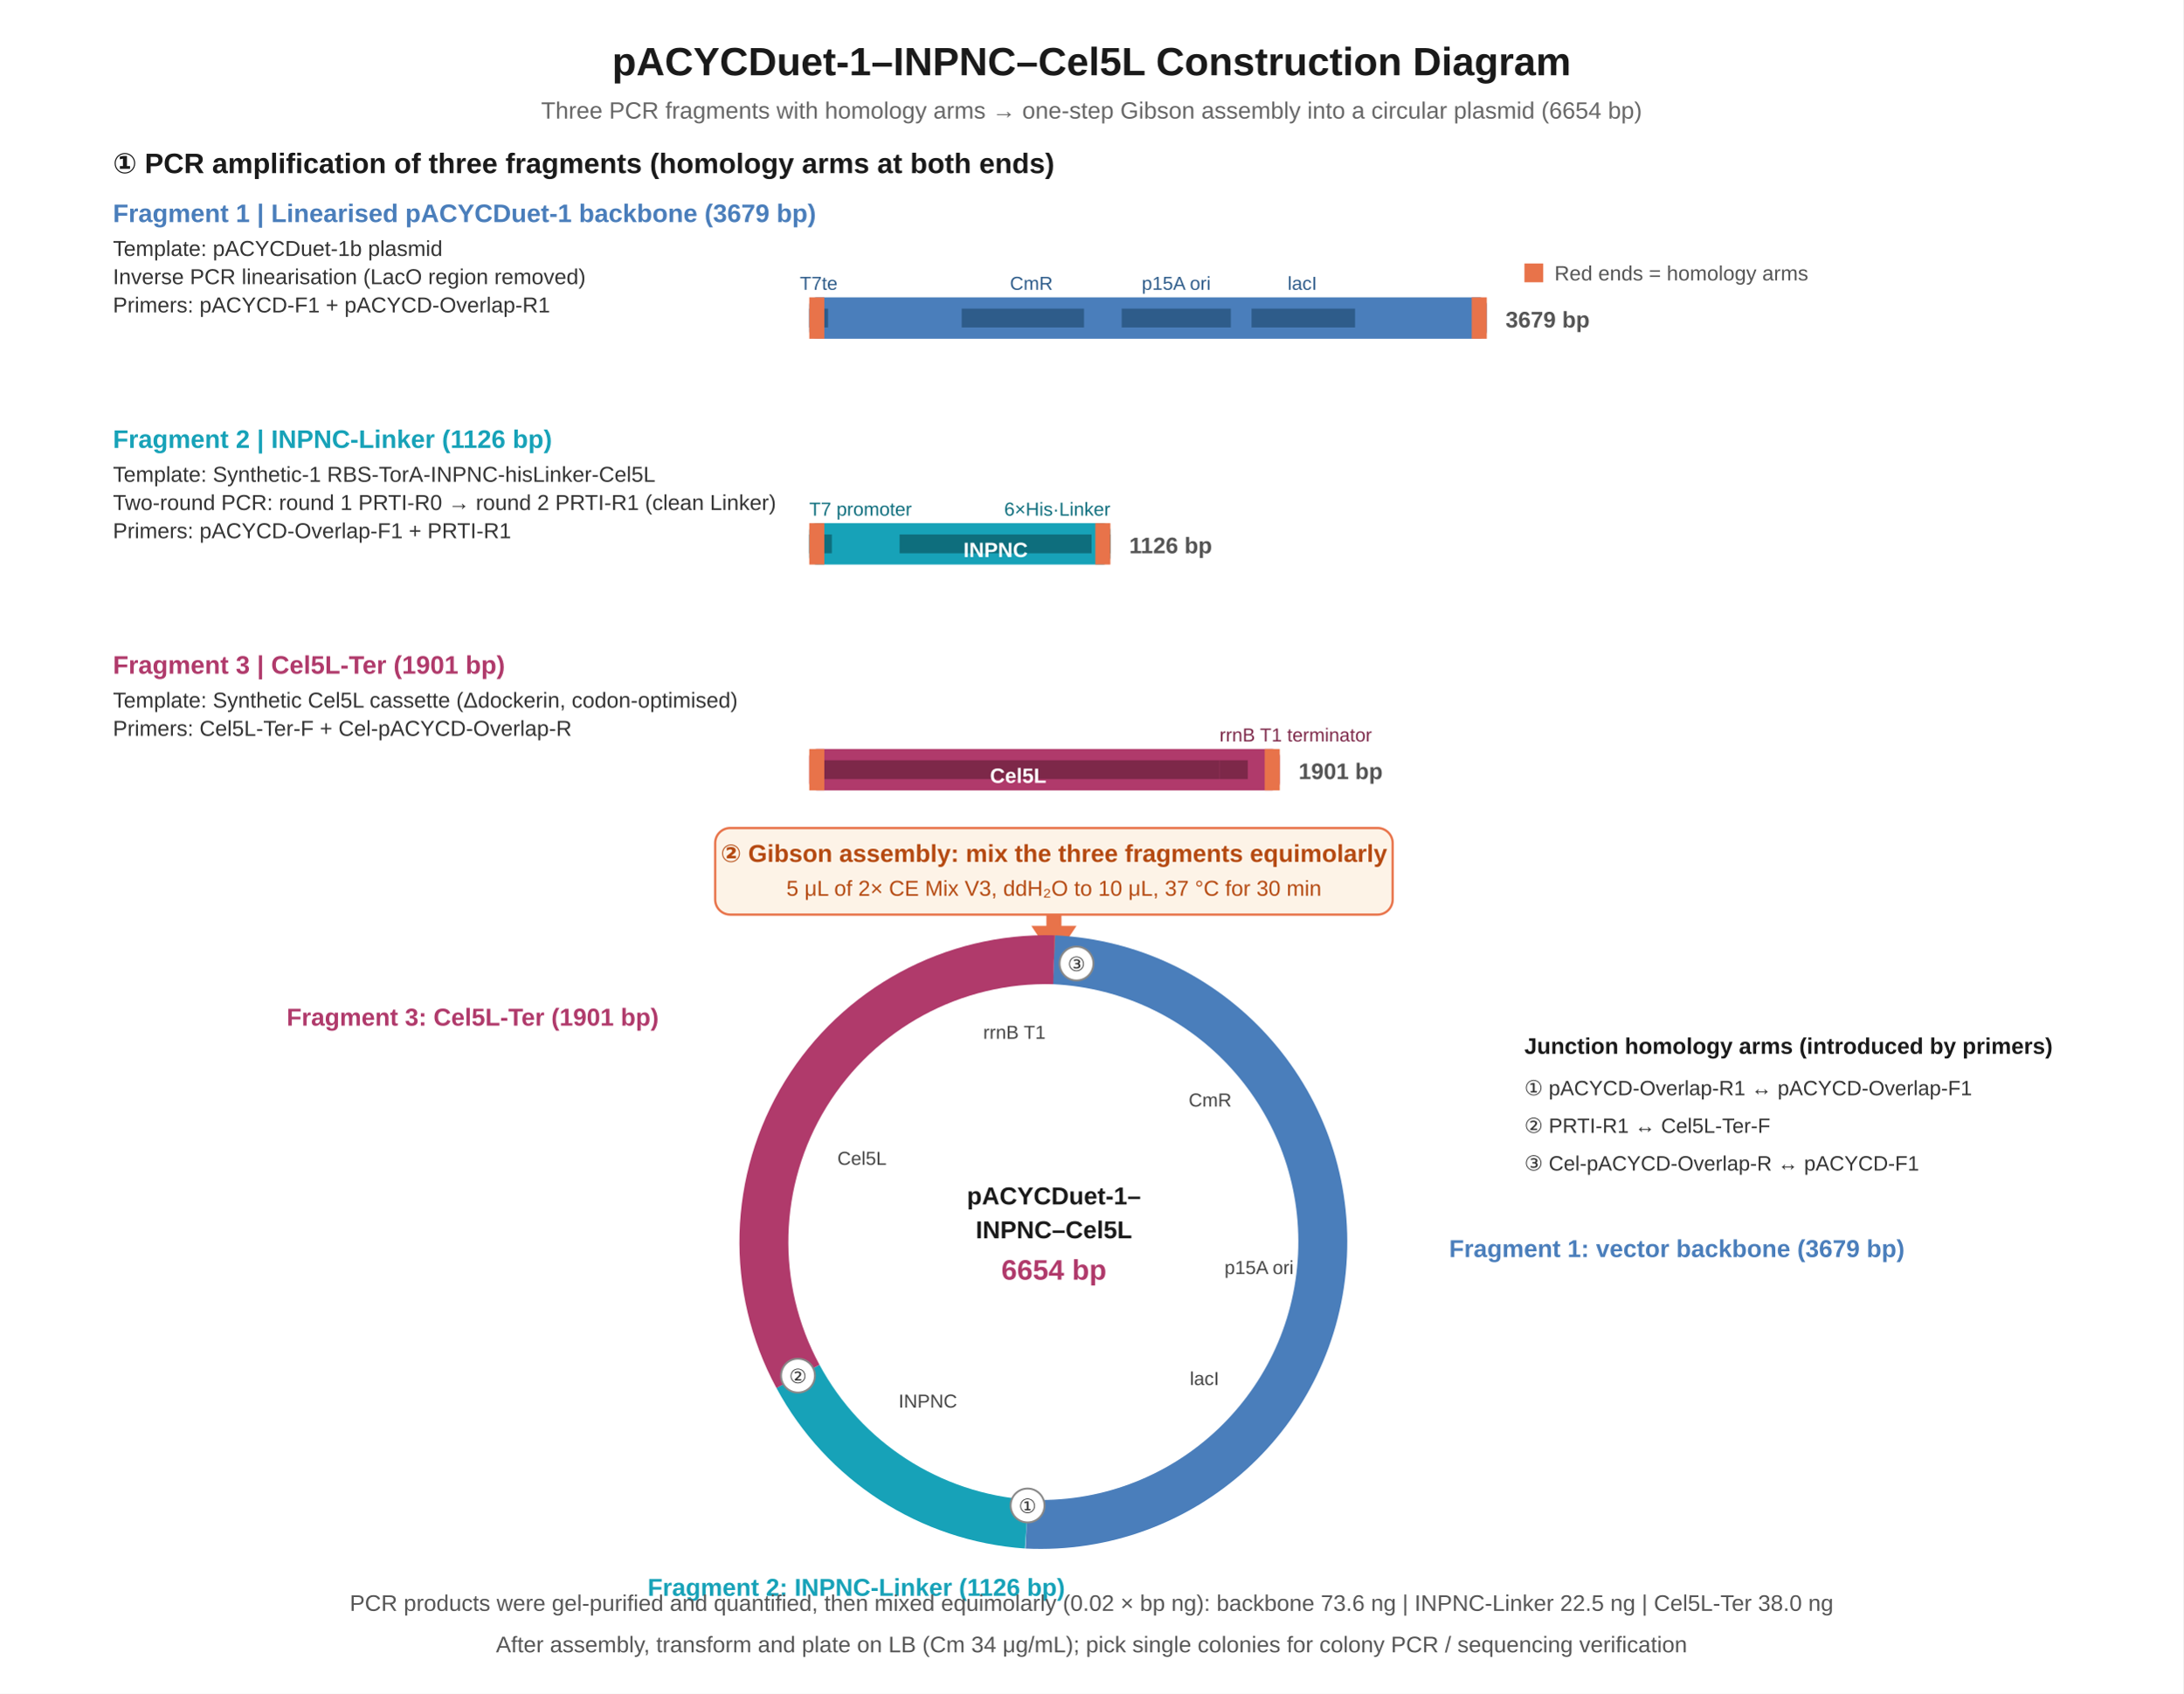
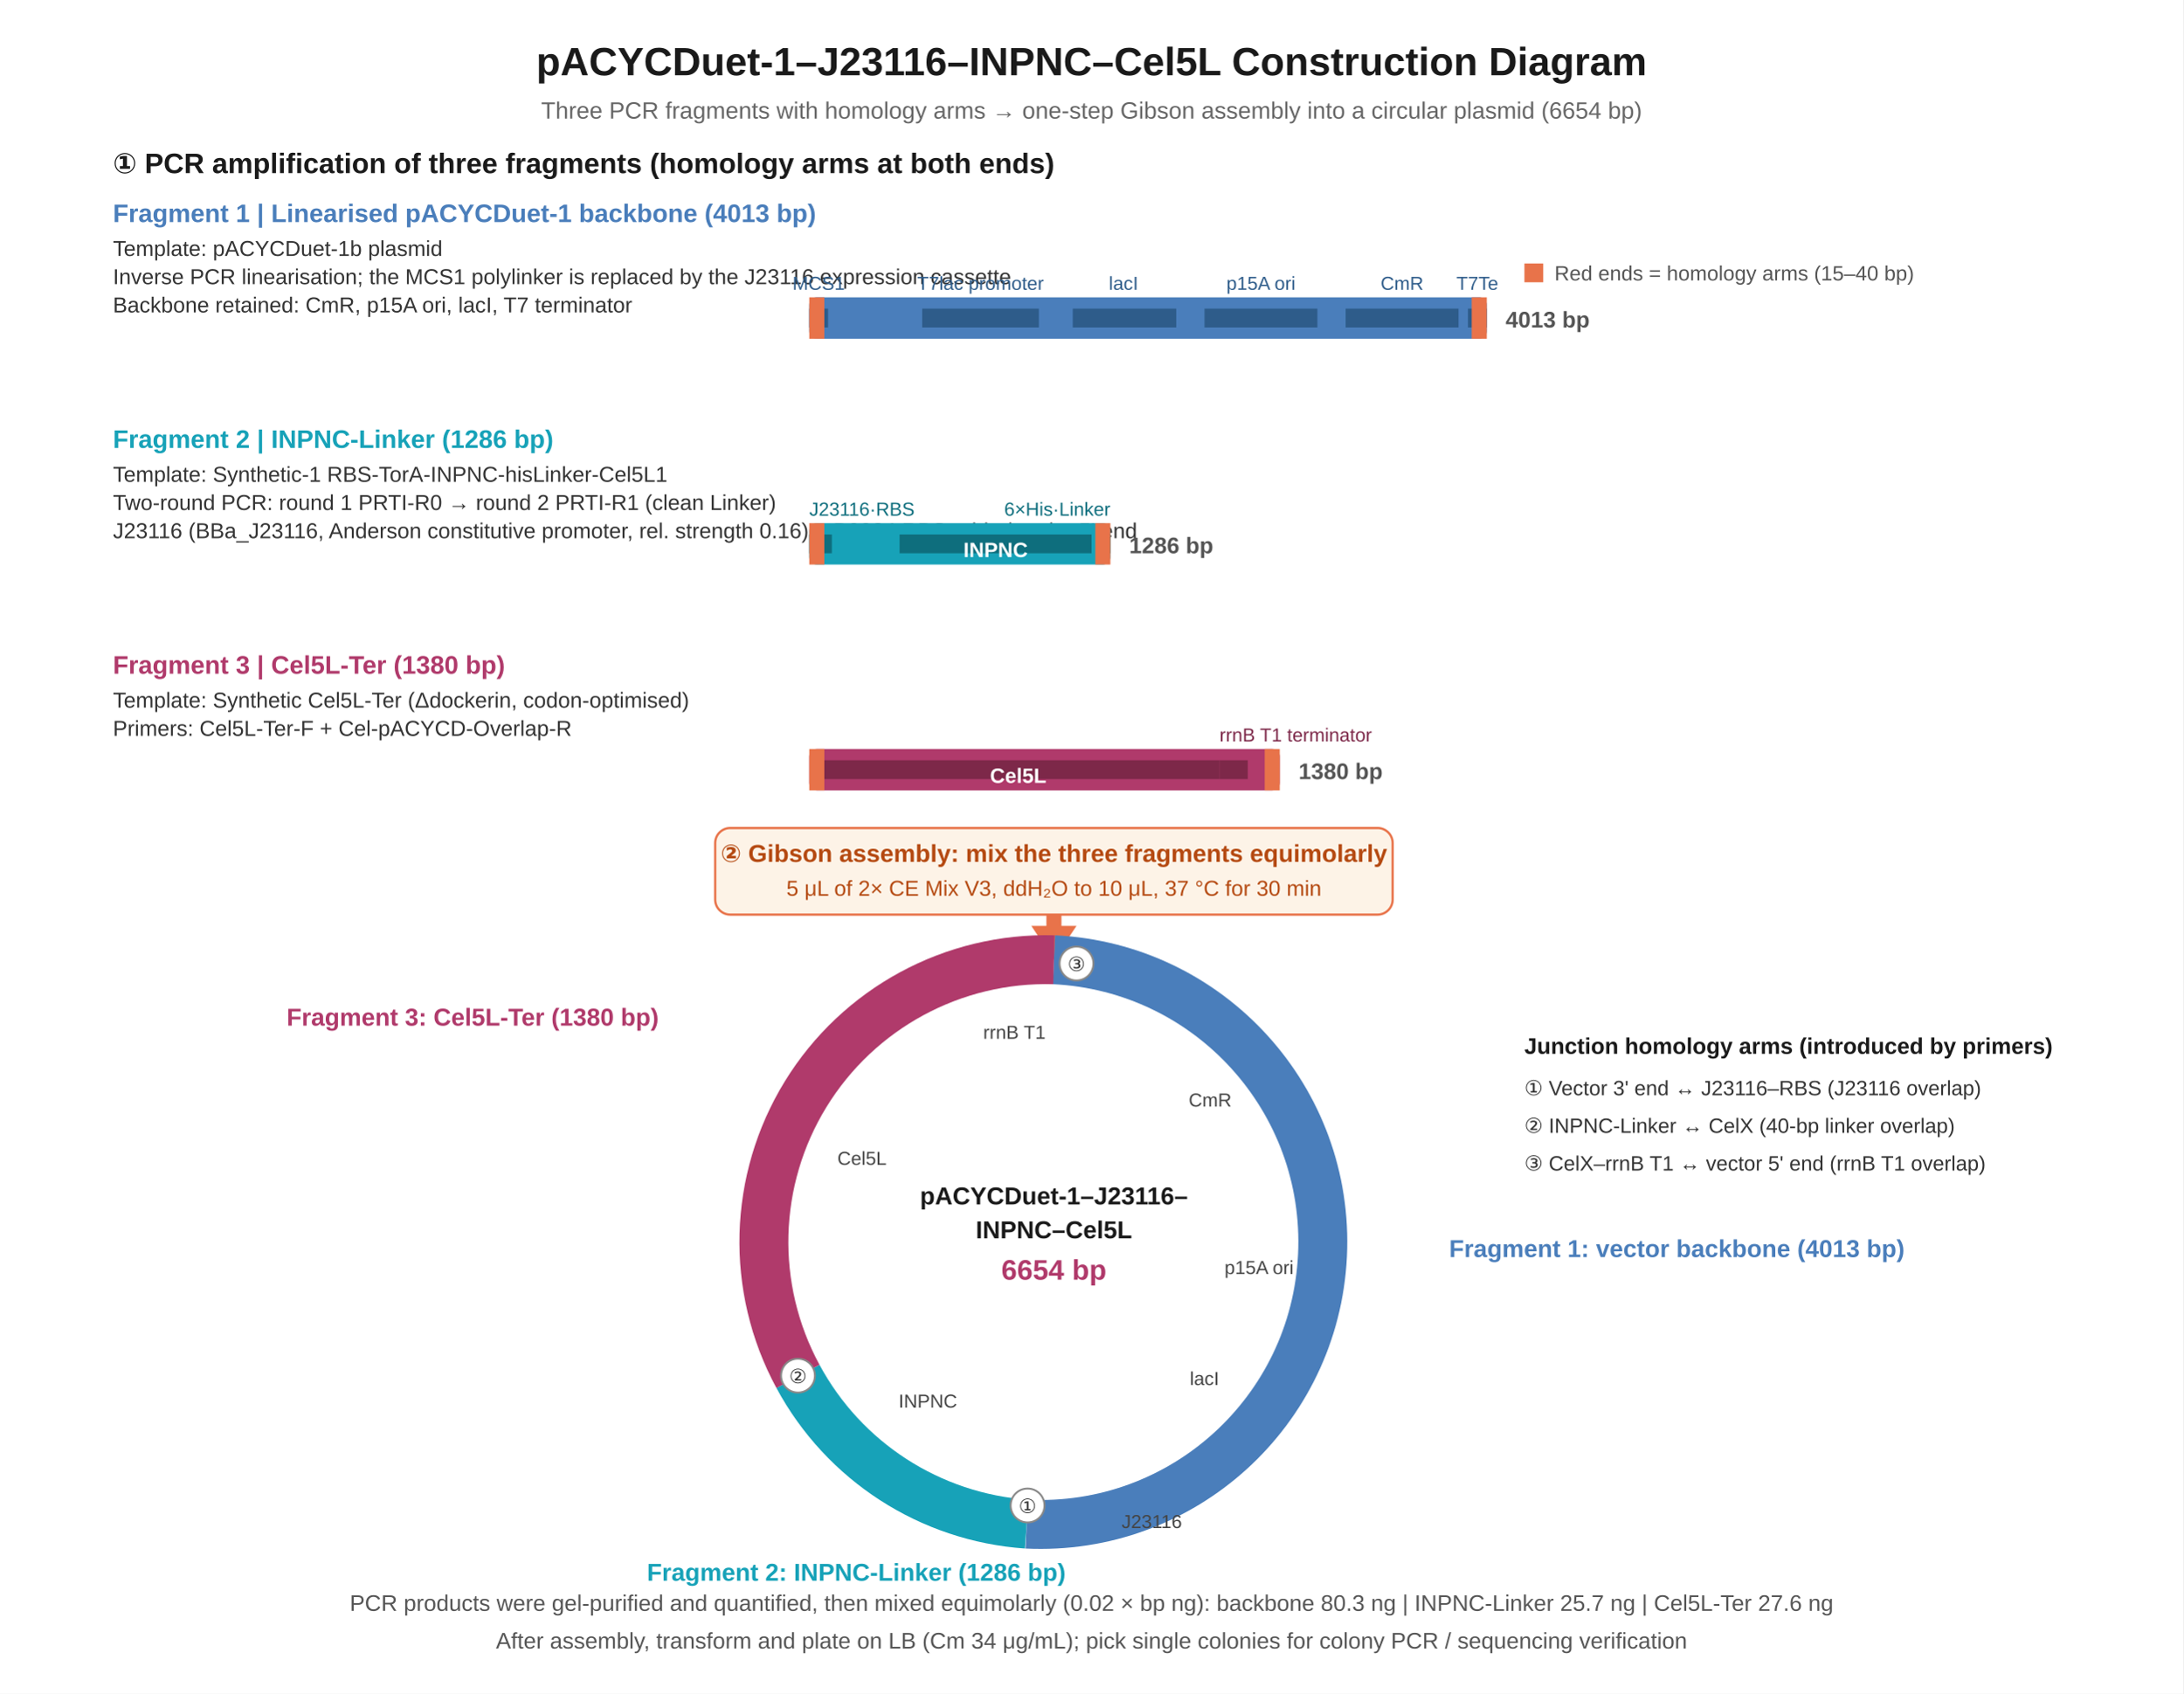
<svg xmlns="http://www.w3.org/2000/svg" viewBox="0 0 1160 900" font-family="Segoe UI, Arial, sans-serif">
  <rect width="1160" height="900" fill="#ffffff" />
-   <text x="580" y="40" text-anchor="middle" font-size="21" font-weight="bold" fill="#1a1a1a">pACYCDuet-1–INPNC–Cel5L Construction Diagram</text>
+   <text x="580" y="40" text-anchor="middle" font-size="21" font-weight="bold" fill="#1a1a1a">pACYCDuet-1–J23116–INPNC–Cel5L Construction Diagram</text>
  <text x="580" y="63" text-anchor="middle" font-size="12.5" fill="#666666">Three PCR fragments with homology arms → one-step Gibson assembly into a circular plasmid (6654 bp)</text>
  <text x="60" y="92" font-size="15" font-weight="bold" fill="#1a1a1a">① PCR amplification of three fragments (homology arms at both ends)</text>
-   <text x="60" y="118" font-size="13.5" font-weight="bold" fill="#4A7EBB">Fragment 1 | Linearised pACYCDuet-1 backbone (3679 bp)</text>
+   <text x="60" y="118" font-size="13.5" font-weight="bold" fill="#4A7EBB">Fragment 1 | Linearised pACYCDuet-1 backbone (4013 bp)</text>
  <text x="60" y="136" font-size="11.5" fill="#333333">Template: pACYCDuet-1b plasmid</text>
-   <text x="60" y="151" font-size="11.5" fill="#333333">Inverse PCR linearisation (LacO region removed)</text>
-   <text x="60" y="166" font-size="11.5" fill="#333333">Primers: pACYCD-F1 + pACYCD-Overlap-R1</text>
+   <text x="60" y="151" font-size="11.5" fill="#333333">Inverse PCR linearisation; the MCS1 polylinker is replaced by the J23116 expression cassette</text>
+   <text x="60" y="166" font-size="11.5" fill="#333333">Backbone retained: CmR, p15A ori, lacI, T7 terminator</text>
  <rect x="430" y="158" width="360" height="22" rx="4" fill="#4A7EBB" />
  <rect x="430" y="164" width="10" height="10" fill="#2E5C8A" />
-   <rect x="511" y="164" width="65" height="10" fill="#2E5C8A" />
-   <rect x="596" y="164" width="58" height="10" fill="#2E5C8A" />
-   <rect x="665" y="164" width="55" height="10" fill="#2E5C8A" />
-   <text x="435" y="154" font-size="10" fill="#2E5C8A" text-anchor="middle">T7te</text>
-   <text x="548" y="154" font-size="10" fill="#2E5C8A" text-anchor="middle">CmR</text>
-   <text x="625" y="154" font-size="10" fill="#2E5C8A" text-anchor="middle">p15A ori</text>
-   <text x="692" y="154" font-size="10" fill="#2E5C8A" text-anchor="middle">lacI</text>
+   <rect x="490" y="164" width="62" height="10" fill="#2E5C8A" />
+   <rect x="570" y="164" width="55" height="10" fill="#2E5C8A" />
+   <rect x="640" y="164" width="60" height="10" fill="#2E5C8A" />
+   <rect x="715" y="164" width="60" height="10" fill="#2E5C8A" />
+   <rect x="780" y="164" width="10" height="10" fill="#2E5C8A" />
+   <text x="435" y="154" font-size="10" fill="#2E5C8A" text-anchor="middle">MCS1</text>
+   <text x="521" y="154" font-size="10" fill="#2E5C8A" text-anchor="middle">T7lac promoter</text>
+   <text x="597" y="154" font-size="10" fill="#2E5C8A" text-anchor="middle">lacI</text>
+   <text x="670" y="154" font-size="10" fill="#2E5C8A" text-anchor="middle">p15A ori</text>
+   <text x="745" y="154" font-size="10" fill="#2E5C8A" text-anchor="middle">CmR</text>
+   <text x="785" y="154" font-size="10" fill="#2E5C8A" text-anchor="middle">T7Te</text>
  <rect x="430" y="158" width="8" height="22" fill="#E8734A" />
  <rect x="782" y="158" width="8" height="22" fill="#E8734A" />
-   <text x="800" y="174" font-size="12" font-weight="bold" fill="#555555">3679 bp</text>
+   <text x="800" y="174" font-size="12" font-weight="bold" fill="#555555">4013 bp</text>
  <rect x="810" y="140" width="10" height="10" fill="#E8734A" />
-   <text x="826" y="149" font-size="11" fill="#555555">Red ends = homology arms</text>
-   <text x="60" y="238" font-size="13.5" font-weight="bold" fill="#17A2B8">Fragment 2 | INPNC-Linker (1126 bp)</text>
-   <text x="60" y="256" font-size="11.5" fill="#333333">Template: Synthetic-1 RBS-TorA-INPNC-hisLinker-Cel5L</text>
+   <text x="826" y="149" font-size="11" fill="#555555">Red ends = homology arms (15–40 bp)</text>
+   <text x="60" y="238" font-size="13.5" font-weight="bold" fill="#17A2B8">Fragment 2 | INPNC-Linker (1286 bp)</text>
+   <text x="60" y="256" font-size="11.5" fill="#333333">Template: Synthetic-1 RBS-TorA-INPNC-hisLinker-Cel5L1</text>
  <text x="60" y="271" font-size="11.5" fill="#333333">Two-round PCR: round 1 PRTI-R0 → round 2 PRTI-R1 (clean Linker)</text>
-   <text x="60" y="286" font-size="11.5" fill="#333333">Primers: pACYCD-Overlap-F1 + PRTI-R1</text>
+   <text x="60" y="286" font-size="11.5" fill="#333333">J23116 (BBa_J23116, Anderson constitutive promoter, rel. strength 0.16) + B0034 RBS added at the 5' end</text>
  <rect x="430" y="278" width="160" height="22" rx="4" fill="#17A2B8" />
  <rect x="430" y="284" width="12" height="10" fill="#0E6E7D" />
  <rect x="478" y="284" width="102" height="10" fill="#0E6E7D" />
  <rect x="583" y="284" width="7" height="10" fill="#0E6E7D" />
-   <text x="430" y="274" font-size="10" fill="#0E6E7D">T7 promoter</text>
+   <text x="430" y="274" font-size="10" fill="#0E6E7D">J23116·RBS</text>
  <text x="590" y="274" font-size="10" fill="#0E6E7D" text-anchor="end">6×His·Linker</text>
  <text x="529" y="296" font-size="11" font-weight="bold" fill="#ffffff" text-anchor="middle">INPNC</text>
  <rect x="430" y="278" width="8" height="22" fill="#E8734A" />
  <rect x="582" y="278" width="8" height="22" fill="#E8734A" />
-   <text x="600" y="294" font-size="12" font-weight="bold" fill="#555555">1126 bp</text>
-   <text x="60" y="358" font-size="13.5" font-weight="bold" fill="#B03A6B">Fragment 3 | Cel5L-Ter (1901 bp)</text>
-   <text x="60" y="376" font-size="11.5" fill="#333333">Template: Synthetic Cel5L cassette (Δdockerin, codon-optimised)</text>
+   <text x="600" y="294" font-size="12" font-weight="bold" fill="#555555">1286 bp</text>
+   <text x="60" y="358" font-size="13.5" font-weight="bold" fill="#B03A6B">Fragment 3 | Cel5L-Ter (1380 bp)</text>
+   <text x="60" y="376" font-size="11.5" fill="#333333">Template: Synthetic Cel5L-Ter (Δdockerin, codon-optimised)</text>
  <text x="60" y="391" font-size="11.5" fill="#333333">Primers: Cel5L-Ter-F + Cel-pACYCD-Overlap-R</text>
  <rect x="430" y="398" width="250" height="22" rx="4" fill="#B03A6B" />
  <rect x="434" y="404" width="214" height="10" fill="#7D2849" />
  <rect x="648" y="404" width="15" height="10" fill="#7D2849" />
  <text x="541" y="416" font-size="11" font-weight="bold" fill="#ffffff" text-anchor="middle">Cel5L</text>
  <text x="648" y="394" font-size="10" fill="#7D2849">rrnB T1 terminator</text>
  <rect x="430" y="398" width="8" height="22" fill="#E8734A" />
  <rect x="672" y="398" width="8" height="22" fill="#E8734A" />
-   <text x="690" y="414" font-size="12" font-weight="bold" fill="#555555">1901 bp</text>
+   <text x="690" y="414" font-size="12" font-weight="bold" fill="#555555">1380 bp</text>
  <rect x="380" y="440" width="360" height="46" rx="8" fill="#FDF3E7" stroke="#E8734A" stroke-width="1.2" />
  <text x="560" y="458" text-anchor="middle" font-size="13" font-weight="bold" fill="#B54A12">② Gibson assembly: mix the three fragments equimolarly</text>
  <text x="560" y="476" text-anchor="middle" font-size="11.5" fill="#B54A12">5 μL of 2× CE Mix V3, ddH₂O to 10 μL, 37 °C for 30 min</text>
  <polygon points="548,492 572,492 560,510" fill="#E8734A" />
  <rect x="556" y="486" width="8" height="8" fill="#E8734A" />
  <path d="M 560 510 A 150 150 0 1 1 545.5 809.9" fill="none" stroke="#4A7EBB" stroke-width="26" />
  <path d="M 545.5 809.9 A 150 150 0 0 1 424 731.4" fill="none" stroke="#17A2B8" stroke-width="26" />
  <path d="M 424 731.4 A 150 150 0 0 1 560 510" fill="none" stroke="#B03A6B" stroke-width="26" />
-   <text x="560" y="640" text-anchor="middle" font-size="13" font-weight="bold" fill="#1a1a1a">pACYCDuet-1–</text>
+   <text x="560" y="640" text-anchor="middle" font-size="13" font-weight="bold" fill="#1a1a1a">pACYCDuet-1–J23116–</text>
  <text x="560" y="658" text-anchor="middle" font-size="13" font-weight="bold" fill="#1a1a1a">INPNC–Cel5L</text>
  <text x="560" y="680" text-anchor="middle" font-size="15" font-weight="bold" fill="#B03A6B">6654 bp</text>
  <text x="643" y="588" text-anchor="middle" font-size="10" fill="#444444">CmR</text>
  <text x="669" y="677" text-anchor="middle" font-size="10" fill="#444444">p15A ori</text>
  <text x="640" y="736" text-anchor="middle" font-size="10" fill="#444444">lacI</text>
  <text x="493" y="748" text-anchor="middle" font-size="10" fill="#444444">INPNC</text>
  <text x="458" y="619" text-anchor="middle" font-size="10" fill="#444444">Cel5L</text>
  <text x="539" y="552" text-anchor="middle" font-size="10" fill="#444444">rrnB T1</text>
-   <text x="770" y="668" font-size="13" font-weight="bold" fill="#4A7EBB">Fragment 1: vector backbone (3679 bp)</text>
-   <text x="455" y="848" text-anchor="middle" font-size="13" font-weight="bold" fill="#17A2B8">Fragment 2: INPNC-Linker (1126 bp)</text>
-   <text x="350" y="545" text-anchor="end" font-size="13" font-weight="bold" fill="#B03A6B">Fragment 3: Cel5L-Ter (1901 bp)</text>
+   <text x="612" y="812" text-anchor="middle" font-size="10" fill="#444444">J23116</text>
+   <text x="770" y="668" font-size="13" font-weight="bold" fill="#4A7EBB">Fragment 1: vector backbone (4013 bp)</text>
+   <text x="455" y="840" text-anchor="middle" font-size="13" font-weight="bold" fill="#17A2B8">Fragment 2: INPNC-Linker (1286 bp)</text>
+   <text x="350" y="545" text-anchor="end" font-size="13" font-weight="bold" fill="#B03A6B">Fragment 3: Cel5L-Ter (1380 bp)</text>
  <circle cx="546" cy="800" r="9" fill="#ffffff" stroke="#888888" stroke-width="1" />
  <text x="546" y="804" text-anchor="middle" font-size="10.5" fill="#333333">①</text>
  <circle cx="424" cy="731" r="9" fill="#ffffff" stroke="#888888" stroke-width="1" />
  <text x="424" y="735" text-anchor="middle" font-size="10.5" fill="#333333">②</text>
  <circle cx="572" cy="512" r="9" fill="#ffffff" stroke="#888888" stroke-width="1" />
  <text x="572" y="516" text-anchor="middle" font-size="10.5" fill="#333333">③</text>
  <text x="810" y="560" font-size="12" font-weight="bold" fill="#1a1a1a">Junction homology arms (introduced by primers)</text>
-   <text x="810" y="582" font-size="11" fill="#333333">① pACYCD-Overlap-R1 ↔ pACYCD-Overlap-F1</text>
-   <text x="810" y="602" font-size="11" fill="#333333">② PRTI-R1 ↔ Cel5L-Ter-F</text>
-   <text x="810" y="622" font-size="11" fill="#333333">③ Cel-pACYCD-Overlap-R ↔ pACYCD-F1</text>
-   <text x="580" y="856" text-anchor="middle" font-size="12" fill="#555555">PCR products were gel-purified and quantified, then mixed equimolarly (0.02 × bp ng): backbone 73.6 ng | INPNC-Linker 22.5 ng | Cel5L-Ter 38.0 ng</text>
-   <text x="580" y="878" text-anchor="middle" font-size="12" fill="#555555">After assembly, transform and plate on LB (Cm 34 μg/mL); pick single colonies for colony PCR / sequencing verification</text>
+   <text x="810" y="582" font-size="11" fill="#333333">① Vector 3' end ↔ J23116–RBS (J23116 overlap)</text>
+   <text x="810" y="602" font-size="11" fill="#333333">② INPNC-Linker ↔ CelX (40-bp linker overlap)</text>
+   <text x="810" y="622" font-size="11" fill="#333333">③ CelX–rrnB T1 ↔ vector 5' end (rrnB T1 overlap)</text>
+   <text x="580" y="856" text-anchor="middle" font-size="12" fill="#555555">PCR products were gel-purified and quantified, then mixed equimolarly (0.02 × bp ng): backbone 80.3 ng | INPNC-Linker 25.7 ng | Cel5L-Ter 27.6 ng</text>
+   <text x="580" y="876" text-anchor="middle" font-size="12" fill="#555555">After assembly, transform and plate on LB (Cm 34 μg/mL); pick single colonies for colony PCR / sequencing verification</text>
</svg>
